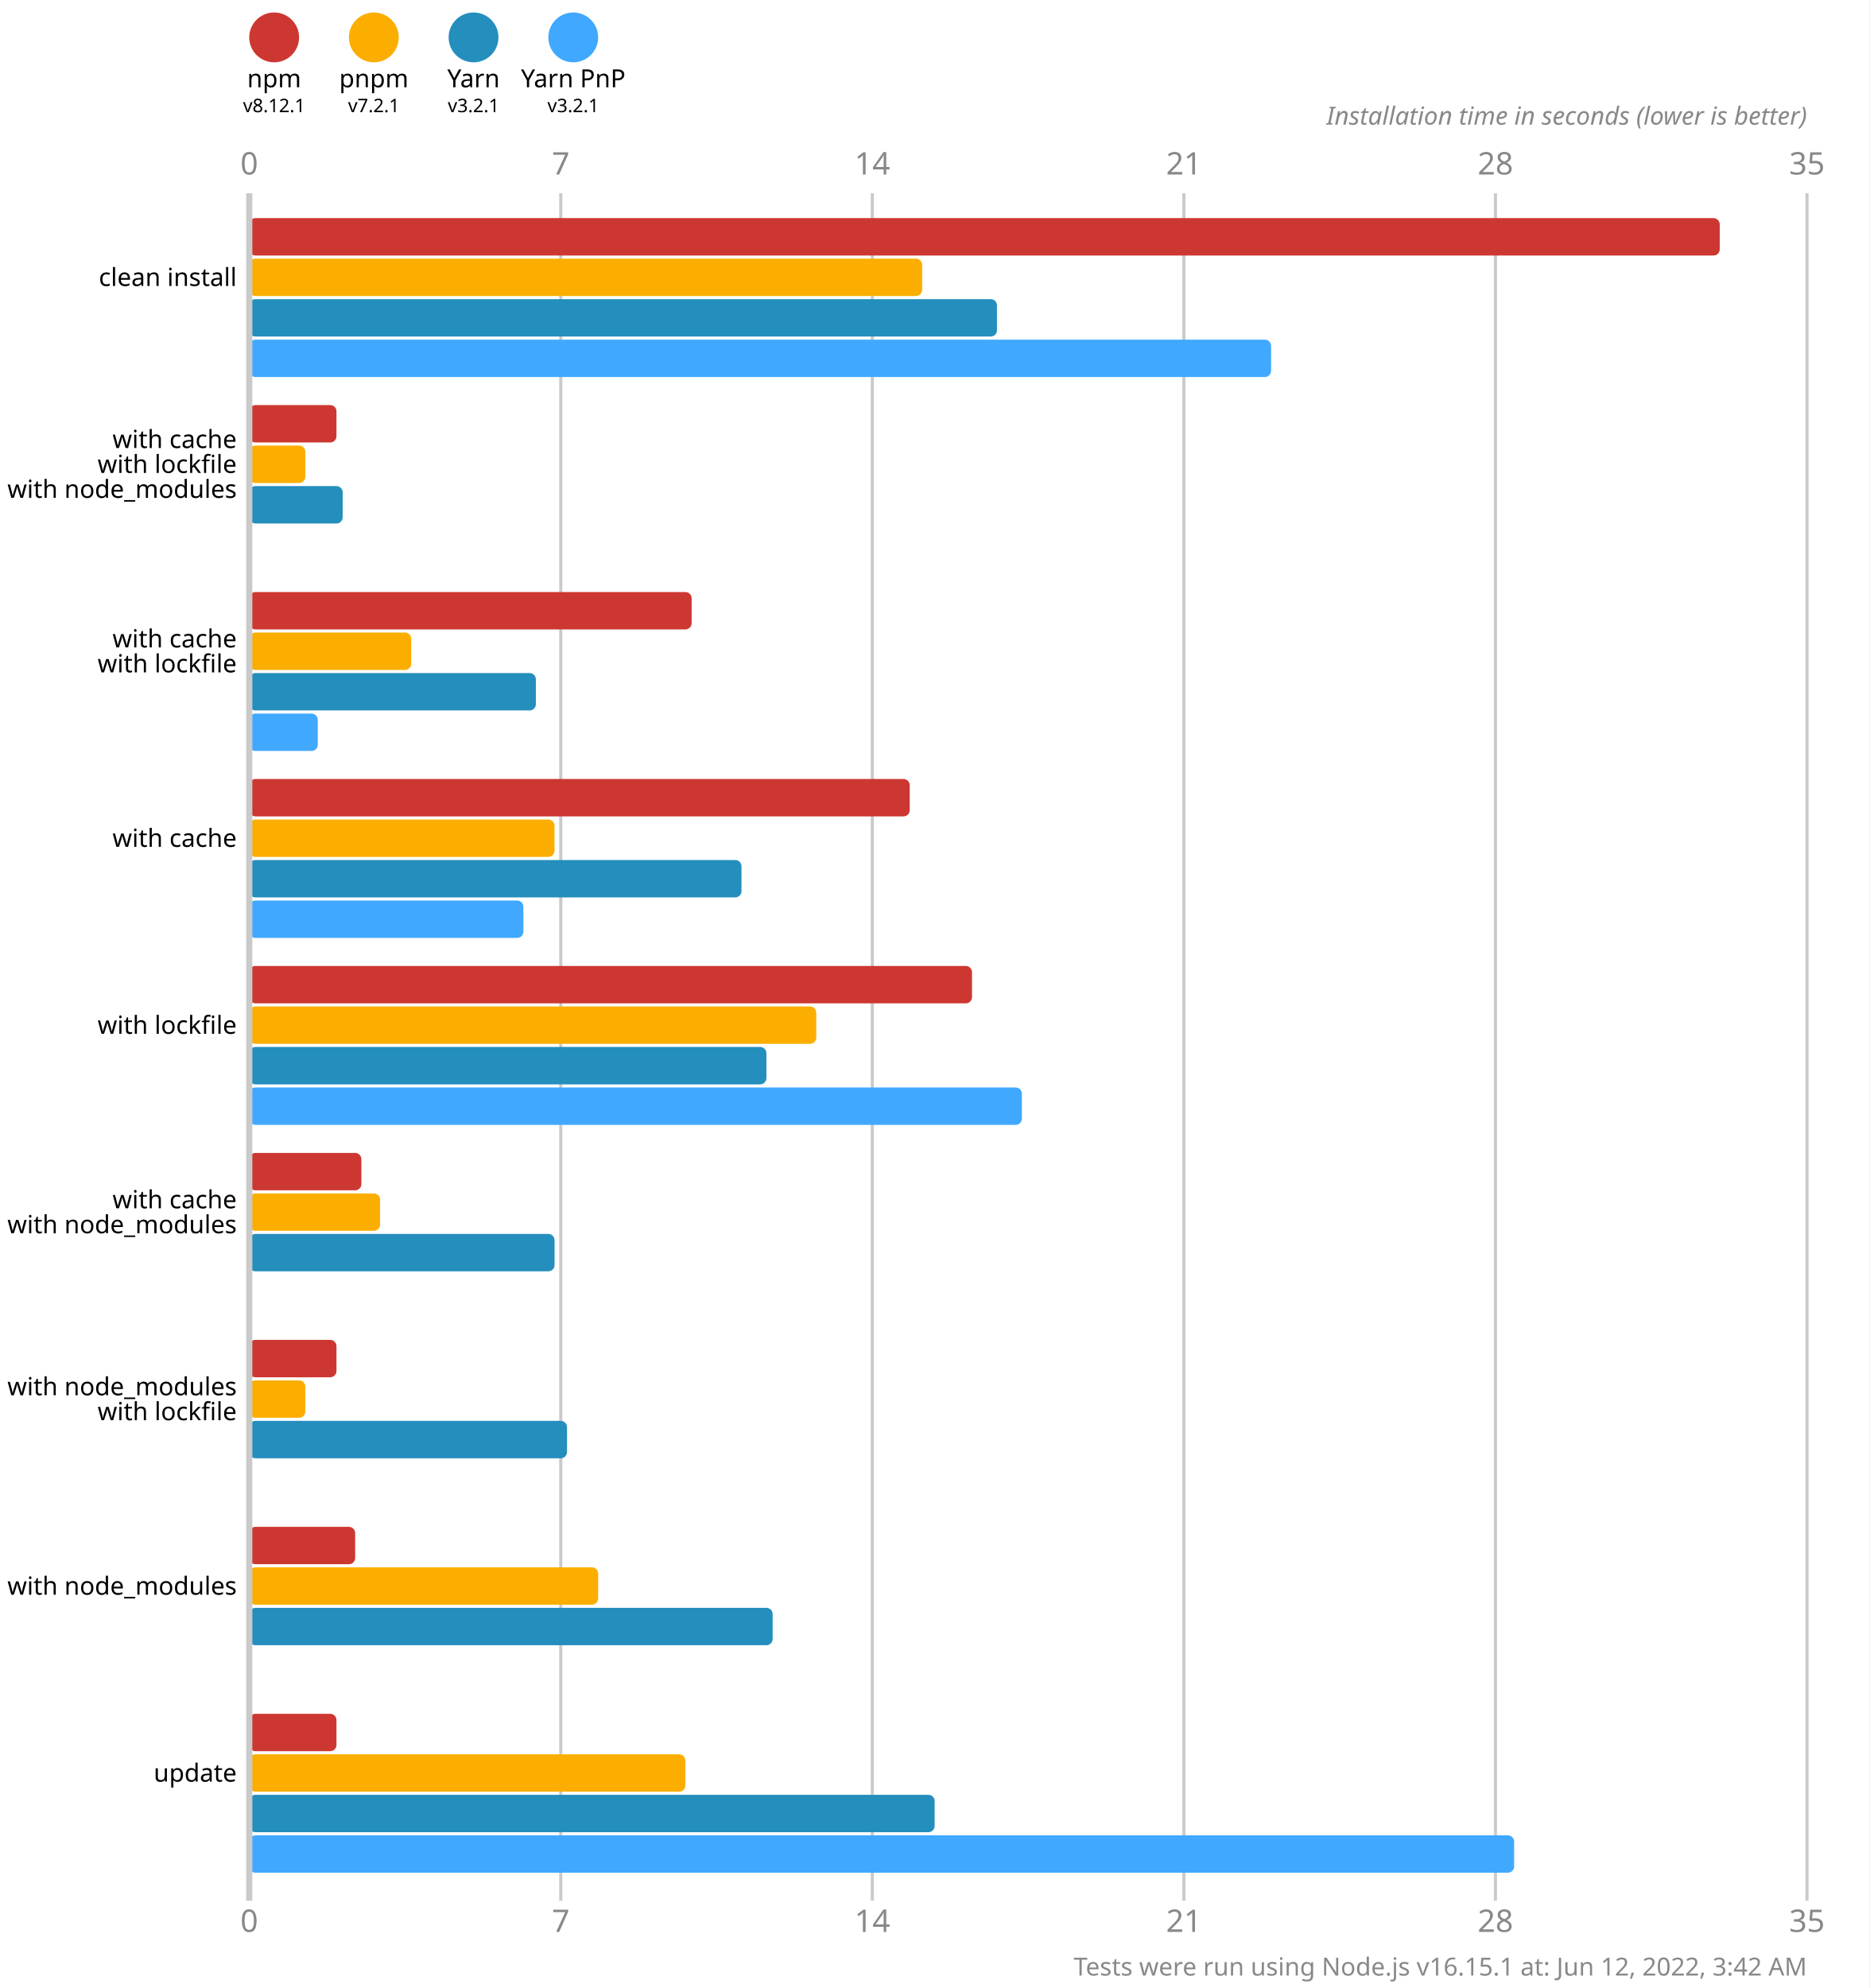
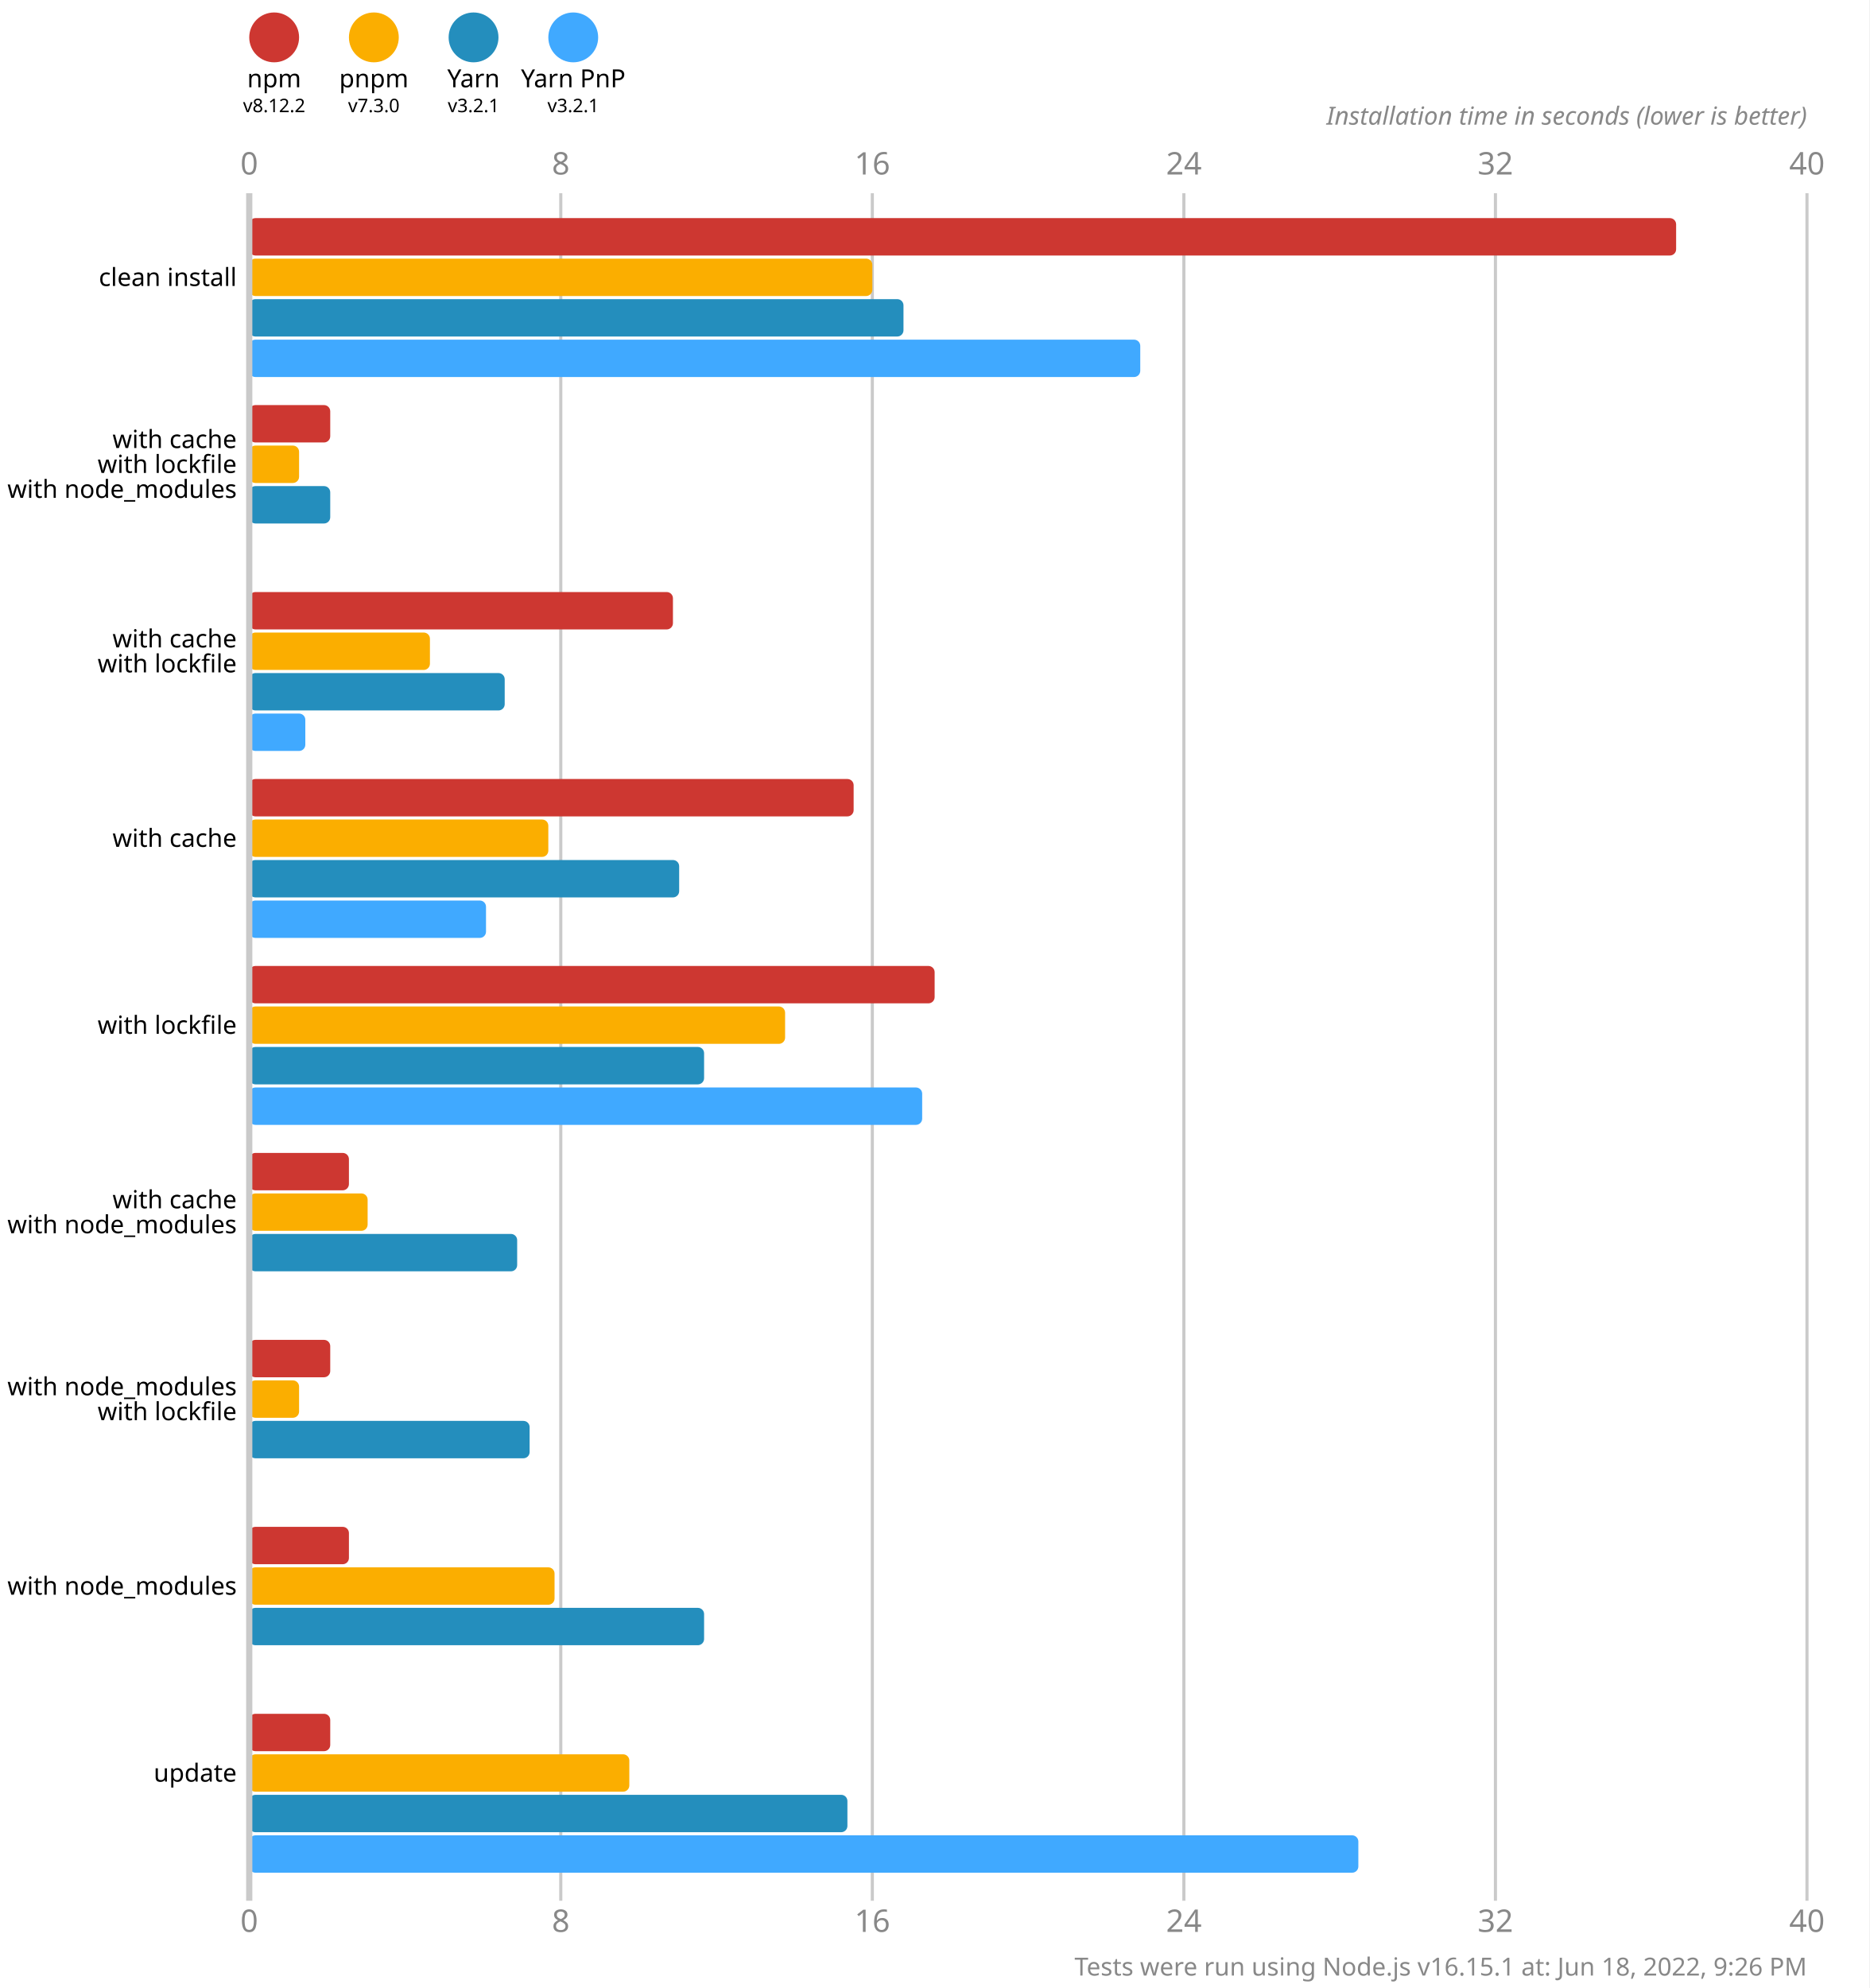
<svg xmlns="http://www.w3.org/2000/svg" version="1.1" viewBox="0 0 300 319">
  <style>
    .font { font-family: sans-serif; }
    .s3 { font-size: 3px; }
    .s4 { font-size: 4px; }
    .s5 { font-size: 5px; }
    .line { stroke: #cacaca; }
    .width { stroke-width: 0.5; }
    .text { fill: #888; }
  </style>
  <rect x="0" y="0" width="300" height="319" fill="#fff" />
  <circle cx="44" cy="6" r="4" fill="#cd3731" />
  <text x="44" y="14" class="font s4" text-anchor="middle">npm</text>
-   <text x="44" y="18" class="font s3" text-anchor="middle">v8.12.1</text>
+   <text x="44" y="18" class="font s3" text-anchor="middle">v8.12.2</text>
  <circle cx="60" cy="6" r="4" fill="#fbae00" />
  <text x="60" y="14" class="font s4" text-anchor="middle">pnpm</text>
-   <text x="60" y="18" class="font s3" text-anchor="middle">v7.2.1</text>
+   <text x="60" y="18" class="font s3" text-anchor="middle">v7.3.0</text>
  <circle cx="76" cy="6" r="4" fill="#248ebd" />
  <text x="76" y="14" class="font s4" text-anchor="middle">Yarn</text>
  <text x="76" y="18" class="font s3" text-anchor="middle">v3.2.1</text>
  <circle cx="92" cy="6" r="4" fill="#40a9ff" />
  <text x="92" y="14" class="font s4" text-anchor="middle">Yarn PnP</text>
  <text x="92" y="18" class="font s3" text-anchor="middle">v3.2.1</text>
  <text x="40" y="28" class="font s5 text" text-anchor="middle">0</text>
  <text x="40" y="310" class="font s5 text" text-anchor="middle">0</text>
  <line x1="90" y1="31" x2="90" y2="305" class="line width" />
-   <text x="90" y="28" class="font s5 text" text-anchor="middle">7</text>
-   <text x="90" y="310" class="font s5 text" text-anchor="middle">7</text>
+   <text x="90" y="28" class="font s5 text" text-anchor="middle">8</text>
+   <text x="90" y="310" class="font s5 text" text-anchor="middle">8</text>
  <line x1="140" y1="31" x2="140" y2="305" class="line width" />
-   <text x="140" y="28" class="font s5 text" text-anchor="middle">14</text>
-   <text x="140" y="310" class="font s5 text" text-anchor="middle">14</text>
+   <text x="140" y="28" class="font s5 text" text-anchor="middle">16</text>
+   <text x="140" y="310" class="font s5 text" text-anchor="middle">16</text>
  <line x1="190" y1="31" x2="190" y2="305" class="line width" />
-   <text x="190" y="28" class="font s5 text" text-anchor="middle">21</text>
-   <text x="190" y="310" class="font s5 text" text-anchor="middle">21</text>
+   <text x="190" y="28" class="font s5 text" text-anchor="middle">24</text>
+   <text x="190" y="310" class="font s5 text" text-anchor="middle">24</text>
  <line x1="240" y1="31" x2="240" y2="305" class="line width" />
-   <text x="240" y="28" class="font s5 text" text-anchor="middle">28</text>
-   <text x="240" y="310" class="font s5 text" text-anchor="middle">28</text>
+   <text x="240" y="28" class="font s5 text" text-anchor="middle">32</text>
+   <text x="240" y="310" class="font s5 text" text-anchor="middle">32</text>
  <line x1="290" y1="31" x2="290" y2="305" class="line width" />
-   <text x="290" y="28" class="font s5 text" text-anchor="middle">35</text>
-   <text x="290" y="310" class="font s5 text" text-anchor="middle">35</text>
+   <text x="290" y="28" class="font s5 text" text-anchor="middle">40</text>
+   <text x="290" y="310" class="font s5 text" text-anchor="middle">40</text>
  <text x="290" y="20" class="font s4 text" font-style="italic" text-anchor="end">Installation time in seconds (lower is better)</text>
-   <rect x="40" y="35" width="236" height="6" fill="#cd3731" rx="1" ry="1" />
-   <rect x="40" y="41.5" width="108" height="6" fill="#fbae00" rx="1" ry="1" />
-   <rect x="40" y="48" width="120" height="6" fill="#248ebd" rx="1" ry="1" />
-   <rect x="40" y="54.5" width="164" height="6" fill="#40a9ff" rx="1" ry="1" />
-   <rect x="40" y="65" width="14" height="6" fill="#cd3731" rx="1" ry="1" />
-   <rect x="40" y="71.5" width="9" height="6" fill="#fbae00" rx="1" ry="1" />
-   <rect x="40" y="78" width="15" height="6" fill="#248ebd" rx="1" ry="1" />
+   <rect x="40" y="35" width="229" height="6" fill="#cd3731" rx="1" ry="1" />
+   <rect x="40" y="41.5" width="100" height="6" fill="#fbae00" rx="1" ry="1" />
+   <rect x="40" y="48" width="105" height="6" fill="#248ebd" rx="1" ry="1" />
+   <rect x="40" y="54.5" width="143" height="6" fill="#40a9ff" rx="1" ry="1" />
+   <rect x="40" y="65" width="13" height="6" fill="#cd3731" rx="1" ry="1" />
+   <rect x="40" y="71.5" width="8" height="6" fill="#fbae00" rx="1" ry="1" />
+   <rect x="40" y="78" width="13" height="6" fill="#248ebd" rx="1" ry="1" />
  <rect x="40" y="84.5" width="0" height="6" fill="#40a9ff" rx="1" ry="1" />
-   <rect x="40" y="95" width="71" height="6" fill="#cd3731" rx="1" ry="1" />
-   <rect x="40" y="101.5" width="26" height="6" fill="#fbae00" rx="1" ry="1" />
-   <rect x="40" y="108" width="46" height="6" fill="#248ebd" rx="1" ry="1" />
-   <rect x="40" y="114.5" width="11" height="6" fill="#40a9ff" rx="1" ry="1" />
-   <rect x="40" y="125" width="106" height="6" fill="#cd3731" rx="1" ry="1" />
-   <rect x="40" y="131.5" width="49" height="6" fill="#fbae00" rx="1" ry="1" />
-   <rect x="40" y="138" width="79" height="6" fill="#248ebd" rx="1" ry="1" />
-   <rect x="40" y="144.5" width="44" height="6" fill="#40a9ff" rx="1" ry="1" />
-   <rect x="40" y="155" width="116" height="6" fill="#cd3731" rx="1" ry="1" />
-   <rect x="40" y="161.5" width="91" height="6" fill="#fbae00" rx="1" ry="1" />
-   <rect x="40" y="168" width="83" height="6" fill="#248ebd" rx="1" ry="1" />
-   <rect x="40" y="174.5" width="124" height="6" fill="#40a9ff" rx="1" ry="1" />
-   <rect x="40" y="185" width="18" height="6" fill="#cd3731" rx="1" ry="1" />
-   <rect x="40" y="191.5" width="21" height="6" fill="#fbae00" rx="1" ry="1" />
-   <rect x="40" y="198" width="49" height="6" fill="#248ebd" rx="1" ry="1" />
+   <rect x="40" y="95" width="68" height="6" fill="#cd3731" rx="1" ry="1" />
+   <rect x="40" y="101.5" width="29" height="6" fill="#fbae00" rx="1" ry="1" />
+   <rect x="40" y="108" width="41" height="6" fill="#248ebd" rx="1" ry="1" />
+   <rect x="40" y="114.5" width="9" height="6" fill="#40a9ff" rx="1" ry="1" />
+   <rect x="40" y="125" width="97" height="6" fill="#cd3731" rx="1" ry="1" />
+   <rect x="40" y="131.5" width="48" height="6" fill="#fbae00" rx="1" ry="1" />
+   <rect x="40" y="138" width="69" height="6" fill="#248ebd" rx="1" ry="1" />
+   <rect x="40" y="144.5" width="38" height="6" fill="#40a9ff" rx="1" ry="1" />
+   <rect x="40" y="155" width="110" height="6" fill="#cd3731" rx="1" ry="1" />
+   <rect x="40" y="161.5" width="86" height="6" fill="#fbae00" rx="1" ry="1" />
+   <rect x="40" y="168" width="73" height="6" fill="#248ebd" rx="1" ry="1" />
+   <rect x="40" y="174.5" width="108" height="6" fill="#40a9ff" rx="1" ry="1" />
+   <rect x="40" y="185" width="16" height="6" fill="#cd3731" rx="1" ry="1" />
+   <rect x="40" y="191.5" width="19" height="6" fill="#fbae00" rx="1" ry="1" />
+   <rect x="40" y="198" width="43" height="6" fill="#248ebd" rx="1" ry="1" />
  <rect x="40" y="204.5" width="0" height="6" fill="#40a9ff" rx="1" ry="1" />
-   <rect x="40" y="215" width="14" height="6" fill="#cd3731" rx="1" ry="1" />
-   <rect x="40" y="221.5" width="9" height="6" fill="#fbae00" rx="1" ry="1" />
-   <rect x="40" y="228" width="51" height="6" fill="#248ebd" rx="1" ry="1" />
+   <rect x="40" y="215" width="13" height="6" fill="#cd3731" rx="1" ry="1" />
+   <rect x="40" y="221.5" width="8" height="6" fill="#fbae00" rx="1" ry="1" />
+   <rect x="40" y="228" width="45" height="6" fill="#248ebd" rx="1" ry="1" />
  <rect x="40" y="234.5" width="0" height="6" fill="#40a9ff" rx="1" ry="1" />
-   <rect x="40" y="245" width="17" height="6" fill="#cd3731" rx="1" ry="1" />
-   <rect x="40" y="251.5" width="56" height="6" fill="#fbae00" rx="1" ry="1" />
-   <rect x="40" y="258" width="84" height="6" fill="#248ebd" rx="1" ry="1" />
+   <rect x="40" y="245" width="16" height="6" fill="#cd3731" rx="1" ry="1" />
+   <rect x="40" y="251.5" width="49" height="6" fill="#fbae00" rx="1" ry="1" />
+   <rect x="40" y="258" width="73" height="6" fill="#248ebd" rx="1" ry="1" />
  <rect x="40" y="264.5" width="0" height="6" fill="#40a9ff" rx="1" ry="1" />
-   <rect x="40" y="275" width="14" height="6" fill="#cd3731" rx="1" ry="1" />
-   <rect x="40" y="281.5" width="70" height="6" fill="#fbae00" rx="1" ry="1" />
-   <rect x="40" y="288" width="110" height="6" fill="#248ebd" rx="1" ry="1" />
-   <rect x="40" y="294.5" width="203" height="6" fill="#40a9ff" rx="1" ry="1" />
+   <rect x="40" y="275" width="13" height="6" fill="#cd3731" rx="1" ry="1" />
+   <rect x="40" y="281.5" width="61" height="6" fill="#fbae00" rx="1" ry="1" />
+   <rect x="40" y="288" width="96" height="6" fill="#248ebd" rx="1" ry="1" />
+   <rect x="40" y="294.5" width="178" height="6" fill="#40a9ff" rx="1" ry="1" />
  <line x1="40" y1="31" x2="40" y2="305" class="line" />
  <text x="38" y="44.5" class="font s4" dominant-baseline="middle" text-anchor="end">clean install</text>
  <text x="38" y="70.5" class="font s4" dominant-baseline="middle" text-anchor="end">with cache</text>
  <text x="38" y="74.5" class="font s4" dominant-baseline="middle" text-anchor="end">with lockfile</text>
  <text x="38" y="78.5" class="font s4" dominant-baseline="middle" text-anchor="end">with node_modules</text>
  <text x="38" y="102.5" class="font s4" dominant-baseline="middle" text-anchor="end">with cache</text>
  <text x="38" y="106.5" class="font s4" dominant-baseline="middle" text-anchor="end">with lockfile</text>
  <text x="38" y="134.5" class="font s4" dominant-baseline="middle" text-anchor="end">with cache</text>
  <text x="38" y="164.5" class="font s4" dominant-baseline="middle" text-anchor="end">with lockfile</text>
  <text x="38" y="192.5" class="font s4" dominant-baseline="middle" text-anchor="end">with cache</text>
  <text x="38" y="196.5" class="font s4" dominant-baseline="middle" text-anchor="end">with node_modules</text>
  <text x="38" y="222.5" class="font s4" dominant-baseline="middle" text-anchor="end">with node_modules</text>
  <text x="38" y="226.5" class="font s4" dominant-baseline="middle" text-anchor="end">with lockfile</text>
  <text x="38" y="254.5" class="font s4" dominant-baseline="middle" text-anchor="end">with node_modules</text>
  <text x="38" y="284.5" class="font s4" dominant-baseline="middle" text-anchor="end">update</text>
-   <text x="290" y="317" class="font s4 text" text-anchor="end">Tests were run using Node.js v16.15.1 at: Jun 12, 2022, 3:42 AM</text>
+   <text x="290" y="317" class="font s4 text" text-anchor="end">Tests were run using Node.js v16.15.1 at: Jun 18, 2022, 9:26 PM</text>
</svg>
